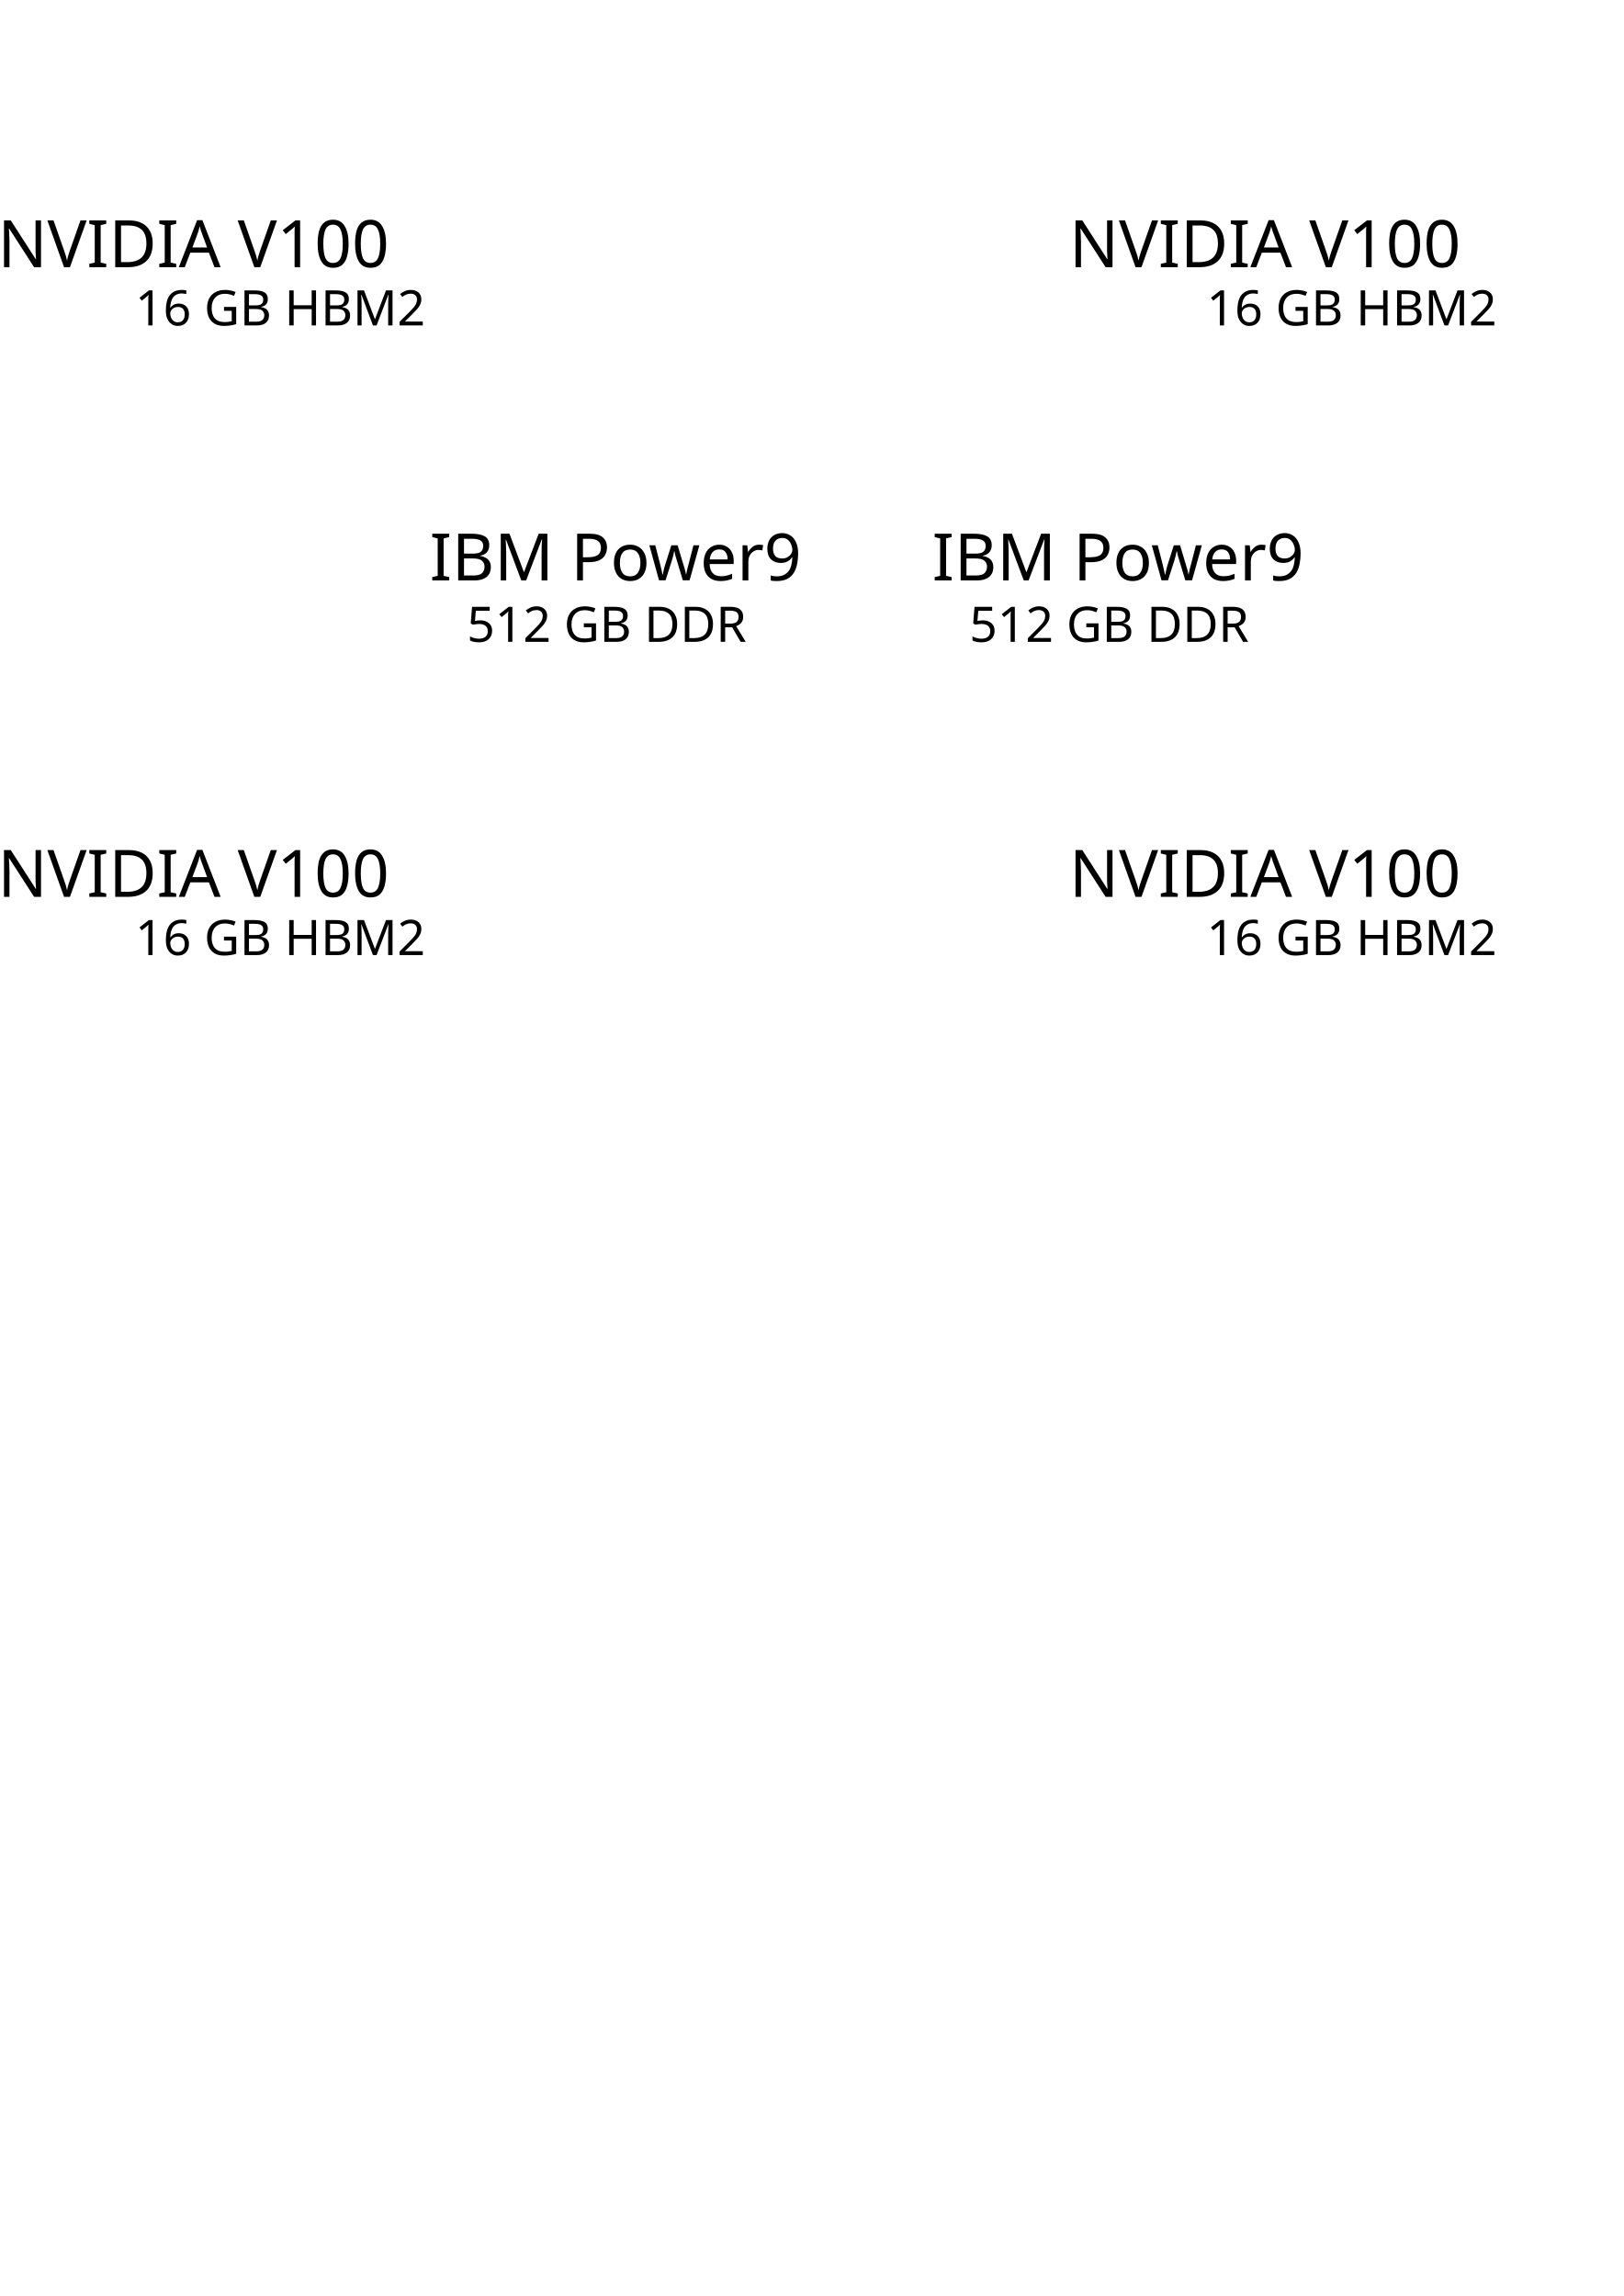
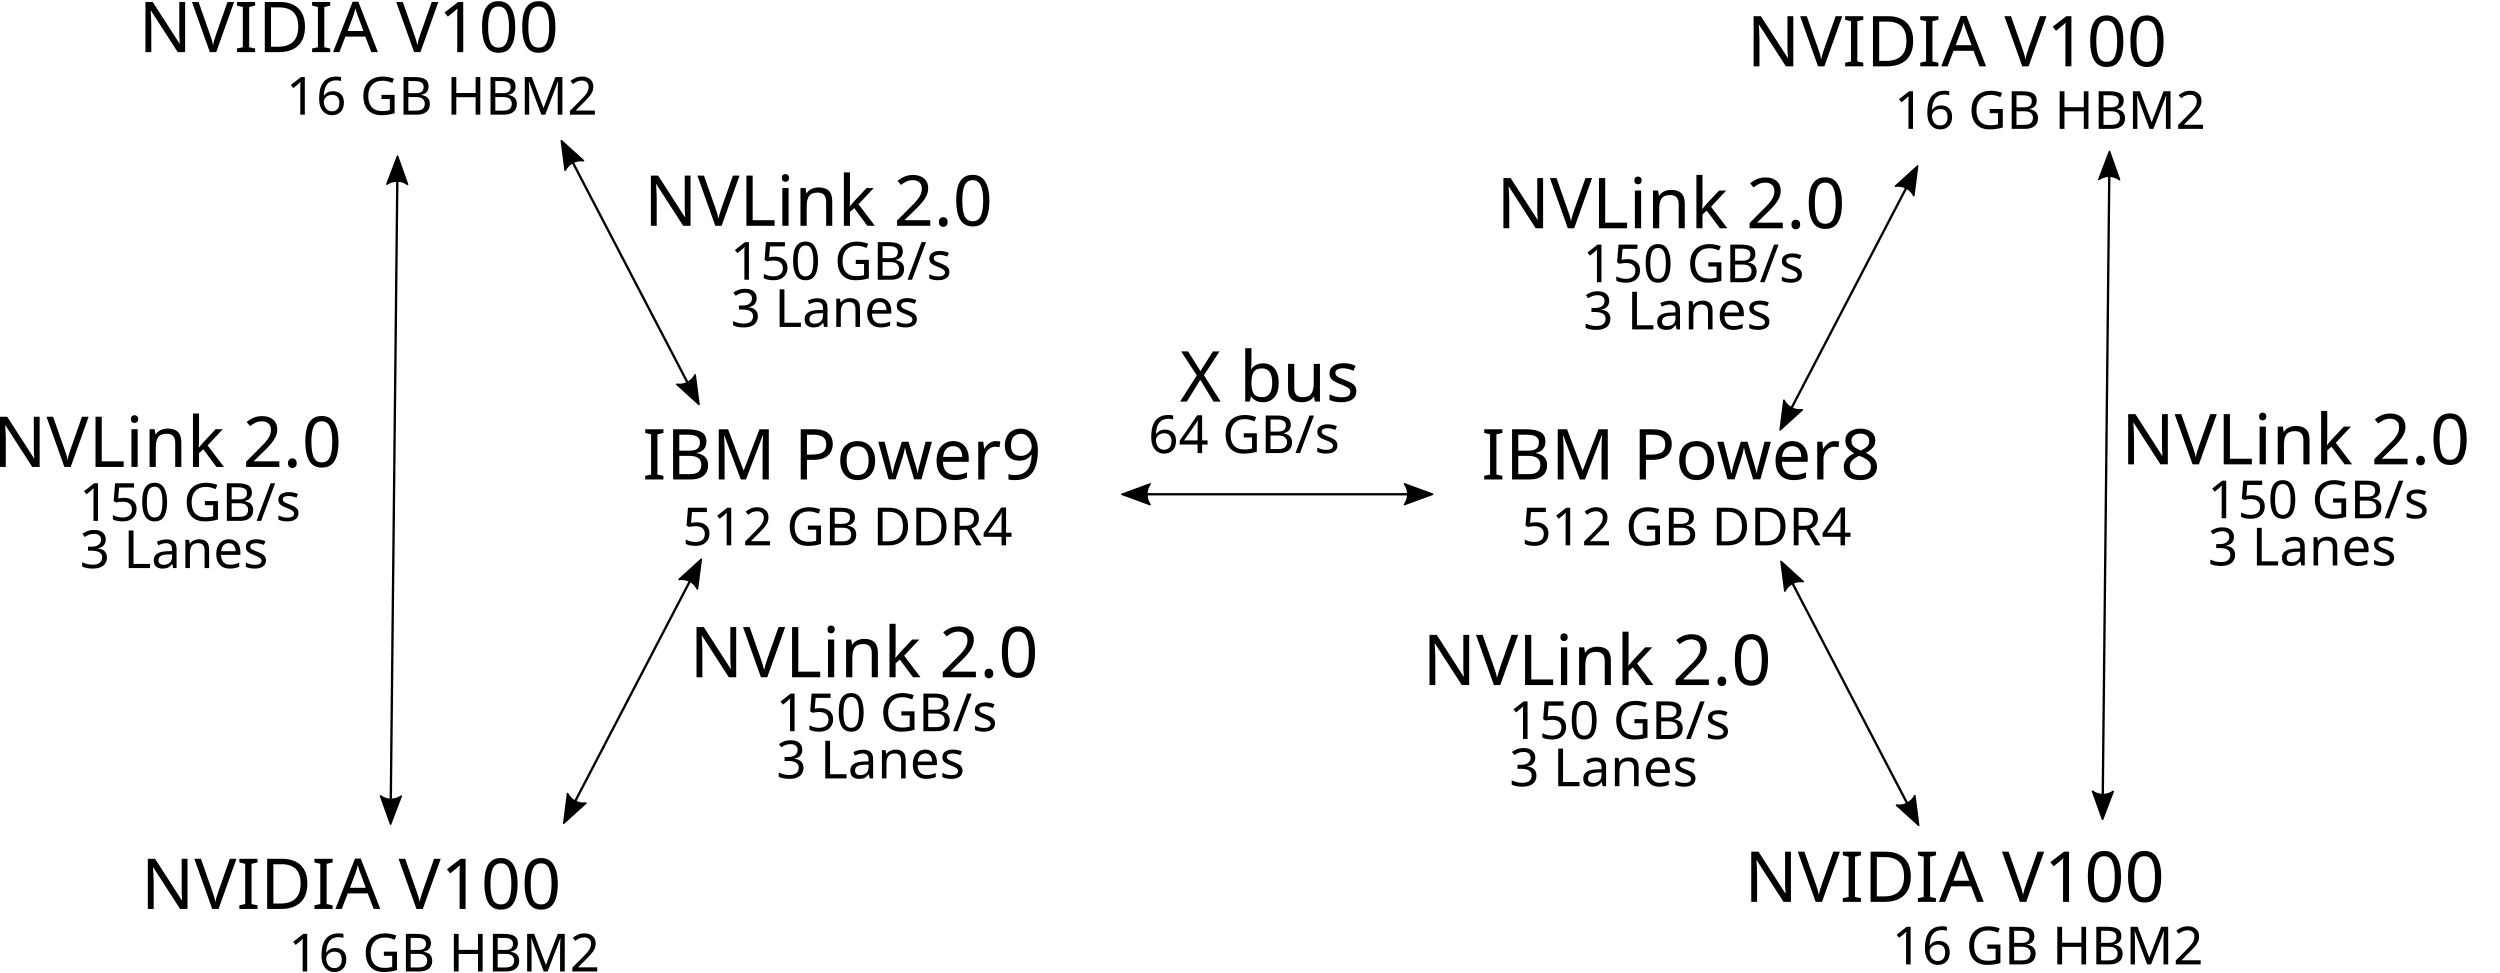
- <svg xmlns="http://www.w3.org/2000/svg" width="210mm" height="297mm" viewBox="0 0 210 297" version="1.1" id="svg8">
-   <defs id="defs2" />
-   <g id="layer1">
-     <g id="g3847" transform="translate(-17.06529,0.4875318)">
+ <svg xmlns="http://www.w3.org/2000/svg" width="301.288mm" height="117.17mm" viewBox="0 0 301.288 117.17" version="1.1" id="svg8">
+   <defs id="defs2">
+     <marker orient="auto" refY="0" refX="0" id="Arrow2Lend" style="overflow:visible">
+       <path id="path4281" style="fill:#000000;fill-opacity:1;fill-rule:evenodd;stroke:#000000;stroke-width:0.625;stroke-linejoin:round;stroke-opacity:1" d="M 8.719,4.034 -2.207,0.016 8.719,-4.002 c -1.745,2.372 -1.735,5.617 -6e-7,8.035 z" transform="matrix(-1.1,0,0,-1.1,-1.1,0)" />
+     </marker>
+     <marker orient="auto" refY="0" refX="0" id="Arrow2Lstart" style="overflow:visible">
+       <path id="path4278" style="fill:#000000;fill-opacity:1;fill-rule:evenodd;stroke:#000000;stroke-width:0.625;stroke-linejoin:round;stroke-opacity:1" d="M 8.719,4.034 -2.207,0.016 8.719,-4.002 c -1.745,2.372 -1.735,5.617 -6e-7,8.035 z" transform="matrix(1.1,0,0,1.1,1.1,0)" />
+     </marker>
+     <marker orient="auto" refY="0" refX="0" id="marker4520" style="overflow:visible">
+       <path id="path4522" d="M 0,0 5,-5 -12.5,0 5,5 0,0 Z" style="fill:#000000;fill-opacity:1;fill-rule:evenodd;stroke:#000000;stroke-width:1pt;stroke-opacity:1" transform="matrix(-0.8,0,0,-0.8,-10,0)" />
+     </marker>
+     <marker orient="auto" refY="0" refX="0" id="Arrow1Lstart" style="overflow:visible">
+       <path id="path4260" d="M 0,0 5,-5 -12.5,0 5,5 0,0 Z" style="fill:#000000;fill-opacity:1;fill-rule:evenodd;stroke:#000000;stroke-width:1pt;stroke-opacity:1" transform="matrix(0.8,0,0,0.8,10,0)" />
+     </marker>
+     <marker orient="auto" refY="0" refX="0" id="Arrow1Lend" style="overflow:visible">
+       <path id="path4263" d="M 0,0 5,-5 -12.5,0 5,5 0,0 Z" style="fill:#000000;fill-opacity:1;fill-rule:evenodd;stroke:#000000;stroke-width:1pt;stroke-opacity:1" transform="matrix(-0.8,0,0,-0.8,-10,0)" />
+     </marker>
+     <marker orient="auto" refY="0" refX="0" id="Arrow2Lstart-3" style="overflow:visible">
+       <path id="path4278-6" style="fill:#000000;fill-opacity:1;fill-rule:evenodd;stroke:#000000;stroke-width:0.625;stroke-linejoin:round;stroke-opacity:1" d="M 8.719,4.034 -2.207,0.016 8.719,-4.002 c -1.745,2.372 -1.735,5.617 -6e-7,8.035 z" transform="matrix(1.1,0,0,1.1,1.1,0)" />
+     </marker>
+     <marker orient="auto" refY="0" refX="0" id="Arrow2Lend-7" style="overflow:visible">
+       <path id="path4281-5" style="fill:#000000;fill-opacity:1;fill-rule:evenodd;stroke:#000000;stroke-width:0.625;stroke-linejoin:round;stroke-opacity:1" d="M 8.719,4.034 -2.207,0.016 8.719,-4.002 c -1.745,2.372 -1.735,5.617 -6e-7,8.035 z" transform="matrix(-1.1,0,0,-1.1,-1.1,0)" />
+     </marker>
+     <marker orient="auto" refY="0" refX="0" id="Arrow2Lstart-3-5" style="overflow:visible">
+       <path id="path4278-6-6" style="fill:#000000;fill-opacity:1;fill-rule:evenodd;stroke:#000000;stroke-width:0.625;stroke-linejoin:round;stroke-opacity:1" d="M 8.719,4.034 -2.207,0.016 8.719,-4.002 c -1.745,2.372 -1.735,5.617 -6e-7,8.035 z" transform="matrix(1.1,0,0,1.1,1.1,0)" />
+     </marker>
+     <marker orient="auto" refY="0" refX="0" id="Arrow2Lend-7-2" style="overflow:visible">
+       <path id="path4281-5-9" style="fill:#000000;fill-opacity:1;fill-rule:evenodd;stroke:#000000;stroke-width:0.625;stroke-linejoin:round;stroke-opacity:1" d="M 8.719,4.034 -2.207,0.016 8.719,-4.002 c -1.745,2.372 -1.735,5.617 -6e-7,8.035 z" transform="matrix(-1.1,0,0,-1.1,-1.1,0)" />
+     </marker>
+     <marker orient="auto" refY="0" refX="0" id="Arrow2Lstart-3-0" style="overflow:visible">
+       <path id="path4278-6-62" style="fill:#000000;fill-opacity:1;fill-rule:evenodd;stroke:#000000;stroke-width:0.625;stroke-linejoin:round;stroke-opacity:1" d="M 8.719,4.034 -2.207,0.016 8.719,-4.002 c -1.745,2.372 -1.735,5.617 -6e-7,8.035 z" transform="matrix(1.1,0,0,1.1,1.1,0)" />
+     </marker>
+     <marker orient="auto" refY="0" refX="0" id="Arrow2Lend-7-6" style="overflow:visible">
+       <path id="path4281-5-1" style="fill:#000000;fill-opacity:1;fill-rule:evenodd;stroke:#000000;stroke-width:0.625;stroke-linejoin:round;stroke-opacity:1" d="M 8.719,4.034 -2.207,0.016 8.719,-4.002 c -1.745,2.372 -1.735,5.617 -6e-7,8.035 z" transform="matrix(-1.1,0,0,-1.1,-1.1,0)" />
+     </marker>
+     <marker orient="auto" refY="0" refX="0" id="Arrow2Lstart-3-5-8" style="overflow:visible">
+       <path id="path4278-6-6-7" style="fill:#000000;fill-opacity:1;fill-rule:evenodd;stroke:#000000;stroke-width:0.625;stroke-linejoin:round;stroke-opacity:1" d="M 8.719,4.034 -2.207,0.016 8.719,-4.002 c -1.745,2.372 -1.735,5.617 -6e-7,8.035 z" transform="matrix(1.1,0,0,1.1,1.1,0)" />
+     </marker>
+     <marker orient="auto" refY="0" refX="0" id="Arrow2Lend-7-2-9" style="overflow:visible">
+       <path id="path4281-5-9-2" style="fill:#000000;fill-opacity:1;fill-rule:evenodd;stroke:#000000;stroke-width:0.625;stroke-linejoin:round;stroke-opacity:1" d="M 8.719,4.034 -2.207,0.016 8.719,-4.002 c -1.745,2.372 -1.735,5.617 -6e-7,8.035 z" transform="matrix(-1.1,0,0,-1.1,-1.1,0)" />
+     </marker>
+     <marker orient="auto" refY="0" refX="0" id="Arrow2Lstart-3-0-3" style="overflow:visible">
+       <path id="path4278-6-62-7" style="fill:#000000;fill-opacity:1;fill-rule:evenodd;stroke:#000000;stroke-width:0.625;stroke-linejoin:round;stroke-opacity:1" d="M 8.719,4.034 -2.207,0.016 8.719,-4.002 c -1.745,2.372 -1.735,5.617 -6e-7,8.035 z" transform="matrix(1.1,0,0,1.1,1.1,0)" />
+     </marker>
+     <marker orient="auto" refY="0" refX="0" id="Arrow2Lend-7-6-5" style="overflow:visible">
+       <path id="path4281-5-1-9" style="fill:#000000;fill-opacity:1;fill-rule:evenodd;stroke:#000000;stroke-width:0.625;stroke-linejoin:round;stroke-opacity:1" d="M 8.719,4.034 -2.207,0.016 8.719,-4.002 c -1.745,2.372 -1.735,5.617 -6e-7,8.035 z" transform="matrix(-1.1,0,0,-1.1,-1.1,0)" />
+     </marker>
+     <marker orient="auto" refY="0" refX="0" id="Arrow2Lstart-3-5-8-2" style="overflow:visible">
+       <path id="path4278-6-6-7-2" style="fill:#000000;fill-opacity:1;fill-rule:evenodd;stroke:#000000;stroke-width:0.625;stroke-linejoin:round;stroke-opacity:1" d="M 8.719,4.034 -2.207,0.016 8.719,-4.002 c -1.745,2.372 -1.735,5.617 -6e-7,8.035 z" transform="matrix(1.1,0,0,1.1,1.1,0)" />
+     </marker>
+     <marker orient="auto" refY="0" refX="0" id="Arrow2Lend-7-2-9-8" style="overflow:visible">
+       <path id="path4281-5-9-2-9" style="fill:#000000;fill-opacity:1;fill-rule:evenodd;stroke:#000000;stroke-width:0.625;stroke-linejoin:round;stroke-opacity:1" d="M 8.719,4.034 -2.207,0.016 8.719,-4.002 c -1.745,2.372 -1.735,5.617 -6e-7,8.035 z" transform="matrix(-1.1,0,0,-1.1,-1.1,0)" />
+     </marker>
+     <marker orient="auto" refY="0" refX="0" id="Arrow2Lstart-3-0-3-6" style="overflow:visible">
+       <path id="path4278-6-62-7-1" style="fill:#000000;fill-opacity:1;fill-rule:evenodd;stroke:#000000;stroke-width:0.625;stroke-linejoin:round;stroke-opacity:1" d="M 8.719,4.034 -2.207,0.016 8.719,-4.002 c -1.745,2.372 -1.735,5.617 -6e-7,8.035 z" transform="matrix(1.1,0,0,1.1,1.1,0)" />
+     </marker>
+     <marker orient="auto" refY="0" refX="0" id="Arrow2Lend-7-6-5-2" style="overflow:visible">
+       <path id="path4281-5-1-9-9" style="fill:#000000;fill-opacity:1;fill-rule:evenodd;stroke:#000000;stroke-width:0.625;stroke-linejoin:round;stroke-opacity:1" d="M 8.719,4.034 -2.207,0.016 8.719,-4.002 c -1.745,2.372 -1.735,5.617 -6e-7,8.035 z" transform="matrix(-1.1,0,0,-1.1,-1.1,0)" />
+     </marker>
+     <marker orient="auto" refY="0" refX="0" id="Arrow2Lstart-3-5-8-2-3" style="overflow:visible">
+       <path id="path4278-6-6-7-2-1" style="fill:#000000;fill-opacity:1;fill-rule:evenodd;stroke:#000000;stroke-width:0.625;stroke-linejoin:round;stroke-opacity:1" d="M 8.719,4.034 -2.207,0.016 8.719,-4.002 c -1.745,2.372 -1.735,5.617 -6e-7,8.035 z" transform="matrix(1.1,0,0,1.1,1.1,0)" />
+     </marker>
+     <marker orient="auto" refY="0" refX="0" id="Arrow2Lend-7-2-9-8-9" style="overflow:visible">
+       <path id="path4281-5-9-2-9-4" style="fill:#000000;fill-opacity:1;fill-rule:evenodd;stroke:#000000;stroke-width:0.625;stroke-linejoin:round;stroke-opacity:1" d="M 8.719,4.034 -2.207,0.016 8.719,-4.002 c -1.745,2.372 -1.735,5.617 -6e-7,8.035 z" transform="matrix(-1.1,0,0,-1.1,-1.1,0)" />
+     </marker>
+     <marker orient="auto" refY="0" refX="0" id="Arrow2Lstart-3-0-3-6-4" style="overflow:visible">
+       <path id="path4278-6-62-7-1-5" style="fill:#000000;fill-opacity:1;fill-rule:evenodd;stroke:#000000;stroke-width:0.625;stroke-linejoin:round;stroke-opacity:1" d="M 8.719,4.034 -2.207,0.016 8.719,-4.002 c -1.745,2.372 -1.735,5.617 -6e-7,8.035 z" transform="matrix(1.1,0,0,1.1,1.1,0)" />
+     </marker>
+     <marker orient="auto" refY="0" refX="0" id="Arrow2Lend-7-6-5-2-0" style="overflow:visible">
+       <path id="path4281-5-1-9-9-3" style="fill:#000000;fill-opacity:1;fill-rule:evenodd;stroke:#000000;stroke-width:0.625;stroke-linejoin:round;stroke-opacity:1" d="M 8.719,4.034 -2.207,0.016 8.719,-4.002 c -1.745,2.372 -1.735,5.617 -6e-7,8.035 z" transform="matrix(-1.1,0,0,-1.1,-1.1,0)" />
+     </marker>
+     <marker orient="auto" refY="0" refX="0" id="Arrow2Lstart-3-0-3-6-4-1" style="overflow:visible">
+       <path id="path4278-6-62-7-1-5-0" style="fill:#000000;fill-opacity:1;fill-rule:evenodd;stroke:#000000;stroke-width:0.625;stroke-linejoin:round;stroke-opacity:1" d="M 8.719,4.034 -2.207,0.016 8.719,-4.002 c -1.745,2.372 -1.735,5.617 -6e-7,8.035 z" transform="matrix(1.1,0,0,1.1,1.1,0)" />
+     </marker>
+     <marker orient="auto" refY="0" refX="0" id="Arrow2Lend-7-6-5-2-0-6" style="overflow:visible">
+       <path id="path4281-5-1-9-9-3-3" style="fill:#000000;fill-opacity:1;fill-rule:evenodd;stroke:#000000;stroke-width:0.625;stroke-linejoin:round;stroke-opacity:1" d="M 8.719,4.034 -2.207,0.016 8.719,-4.002 c -1.745,2.372 -1.735,5.617 -6e-7,8.035 z" transform="matrix(-1.1,0,0,-1.1,-1.1,0)" />
+     </marker>
+     <marker orient="auto" refY="0" refX="0" id="Arrow2Lstart-3-0-3-6-4-1-0" style="overflow:visible">
+       <path id="path4278-6-62-7-1-5-0-6" style="fill:#000000;fill-opacity:1;fill-rule:evenodd;stroke:#000000;stroke-width:0.625;stroke-linejoin:round;stroke-opacity:1" d="M 8.719,4.034 -2.207,0.016 8.719,-4.002 c -1.745,2.372 -1.735,5.617 -6e-7,8.035 z" transform="matrix(1.1,0,0,1.1,1.1,0)" />
+     </marker>
+     <marker orient="auto" refY="0" refX="0" id="Arrow2Lend-7-6-5-2-0-6-1" style="overflow:visible">
+       <path id="path4281-5-1-9-9-3-3-5" style="fill:#000000;fill-opacity:1;fill-rule:evenodd;stroke:#000000;stroke-width:0.625;stroke-linejoin:round;stroke-opacity:1" d="M 8.719,4.034 -2.207,0.016 8.719,-4.002 c -1.745,2.372 -1.735,5.617 -6e-7,8.035 z" transform="matrix(-1.1,0,0,-1.1,-1.1,0)" />
+     </marker>
+     <marker orient="auto" refY="0" refX="0" id="Arrow2Lstart-3-0-3-6-4-1-0-8" style="overflow:visible">
+       <path id="path4278-6-62-7-1-5-0-6-4" style="fill:#000000;fill-opacity:1;fill-rule:evenodd;stroke:#000000;stroke-width:0.625;stroke-linejoin:round;stroke-opacity:1" d="M 8.719,4.034 -2.207,0.016 8.719,-4.002 c -1.745,2.372 -1.735,5.617 -6e-7,8.035 z" transform="matrix(1.1,0,0,1.1,1.1,0)" />
+     </marker>
+     <marker orient="auto" refY="0" refX="0" id="Arrow2Lend-7-6-5-2-0-6-1-3" style="overflow:visible">
+       <path id="path4281-5-1-9-9-3-3-5-1" style="fill:#000000;fill-opacity:1;fill-rule:evenodd;stroke:#000000;stroke-width:0.625;stroke-linejoin:round;stroke-opacity:1" d="M 8.719,4.034 -2.207,0.016 8.719,-4.002 c -1.745,2.372 -1.735,5.617 -6e-7,8.035 z" transform="matrix(-1.1,0,0,-1.1,-1.1,0)" />
+     </marker>
+     <marker orient="auto" refY="0" refX="0" id="Arrow2Lstart-3-0-3-6-4-1-0-8-9" style="overflow:visible">
+       <path id="path4278-6-62-7-1-5-0-6-4-2" style="fill:#000000;fill-opacity:1;fill-rule:evenodd;stroke:#000000;stroke-width:0.625;stroke-linejoin:round;stroke-opacity:1" d="M 8.719,4.034 -2.207,0.016 8.719,-4.002 c -1.745,2.372 -1.735,5.617 -6e-7,8.035 z" transform="matrix(1.1,0,0,1.1,1.1,0)" />
+     </marker>
+     <marker orient="auto" refY="0" refX="0" id="Arrow2Lend-7-6-5-2-0-6-1-3-0" style="overflow:visible">
+       <path id="path4281-5-1-9-9-3-3-5-1-6" style="fill:#000000;fill-opacity:1;fill-rule:evenodd;stroke:#000000;stroke-width:0.625;stroke-linejoin:round;stroke-opacity:1" d="M 8.719,4.034 -2.207,0.016 8.719,-4.002 c -1.745,2.372 -1.735,5.617 -6e-7,8.035 z" transform="matrix(-1.1,0,0,-1.1,-1.1,0)" />
+     </marker>
+   </defs>
+   <g id="layer1" transform="translate(57.97986,-17.30114)">
+     <g id="g3847" transform="translate(-58.0362,-10.48834)">
      <text id="text14-3" y="34.073" x="54.469" style="font-style:normal;font-weight:normal;font-size:10.583px;line-height:1.25;font-family:sans-serif;text-align:center;letter-spacing:0px;word-spacing:0px;text-anchor:middle;fill:#000000;fill-opacity:1;stroke:none;stroke-width:0.265" xml:space="preserve">
        <tspan id="tspan123" style="font-size:8.467px;line-height:1.25;text-align:center;text-anchor:middle;stroke-width:0.265" y="34.073" x="54.469">NVIDIA V100</tspan>
-         <tspan id="tspan18-5" style="font-size:8.467px;line-height:1.25;text-align:center;text-anchor:middle;stroke-width:0.265" y="47.302" x="54.469" />
+         <tspan id="tspan18-5" style="font-size:8.467px;line-height:1.25;text-align:center;text-anchor:middle;stroke-width:0.265" y="44.657" x="54.469" />
      </text>
      <text id="text137" y="41.61" x="34.542" style="font-style:normal;font-weight:normal;font-size:10.583px;line-height:1.25;font-family:sans-serif;letter-spacing:0px;word-spacing:0px;fill:#000000;fill-opacity:1;stroke:none;stroke-width:0.265" xml:space="preserve">
        <tspan style="font-size:6.35px;stroke-width:0.265" y="41.61" x="34.542" id="tspan135">16 GB HBM2</tspan>
      </text>
    </g>
-     <g id="g3871" transform="translate(0,1.658365)">
+     <g id="g3871" transform="translate(-36.12442,1.658365)">
      <text id="text3859" y="73.427" x="55.562" style="font-style:normal;font-weight:normal;font-size:10.583px;line-height:1.25;font-family:sans-serif;letter-spacing:0px;word-spacing:0px;fill:#000000;fill-opacity:1;stroke:none;stroke-width:0.265" xml:space="preserve">
        <tspan style="font-size:8.467px;stroke-width:0.265" y="73.427" x="55.562" id="tspan3857">IBM Power9</tspan>
      </text>
      <text id="text3865" y="81.365" x="60.384" style="font-style:normal;font-weight:normal;font-size:10.583px;line-height:1.25;font-family:sans-serif;letter-spacing:0px;word-spacing:0px;fill:#000000;fill-opacity:1;stroke:none;stroke-width:0.265" xml:space="preserve">
-         <tspan style="font-size:6.35px;stroke-width:0.265" y="81.365" x="60.384" id="tspan3863">512 GB DDR</tspan>
+         <tspan style="font-size:6.35px;stroke-width:0.265" y="81.365" x="60.384" id="tspan3863">512 GB DDR4</tspan>
      </text>
    </g>
    <g transform="translate(64.98544,1.658365)" id="g3871-0">
      <text id="text3859-9" y="73.427" x="55.562" style="font-style:normal;font-weight:normal;font-size:10.583px;line-height:1.25;font-family:sans-serif;letter-spacing:0px;word-spacing:0px;fill:#000000;fill-opacity:1;stroke:none;stroke-width:0.265" xml:space="preserve">
-         <tspan style="font-size:8.467px;stroke-width:0.265" y="73.427" x="55.562" id="tspan3857-3">IBM Power9</tspan>
+         <tspan style="font-size:8.467px;stroke-width:0.265" y="73.427" x="55.562" id="tspan3857-3">IBM Power8</tspan>
      </text>
      <text id="text3865-6" y="81.365" x="60.384" style="font-style:normal;font-weight:normal;font-size:10.583px;line-height:1.25;font-family:sans-serif;letter-spacing:0px;word-spacing:0px;fill:#000000;fill-opacity:1;stroke:none;stroke-width:0.265" xml:space="preserve">
-         <tspan style="font-size:6.35px;stroke-width:0.265" y="81.365" x="60.384" id="tspan3863-0">512 GB DDR</tspan>
-       </text>
-     </g>
-     <g transform="translate(-17.06529,81.93758)" id="g3847-6">
+         <tspan style="font-size:6.35px;stroke-width:0.265" y="81.365" x="60.384" id="tspan3863-0">512 GB DDR4</tspan>
+       </text>
+     </g>
+     <g transform="translate(-57.75111,92.77091)" id="g3847-6">
      <text id="text14-3-2" y="34.073" x="54.469" style="font-style:normal;font-weight:normal;font-size:10.583px;line-height:1.25;font-family:sans-serif;text-align:center;letter-spacing:0px;word-spacing:0px;text-anchor:middle;fill:#000000;fill-opacity:1;stroke:none;stroke-width:0.265" xml:space="preserve">
        <tspan id="tspan123-6" style="font-size:8.467px;line-height:1.25;text-align:center;text-anchor:middle;stroke-width:0.265" y="34.073" x="54.469">NVIDIA V100</tspan>
-         <tspan id="tspan18-5-1" style="font-size:8.467px;line-height:1.25;text-align:center;text-anchor:middle;stroke-width:0.265" y="47.302" x="54.469" />
+         <tspan id="tspan18-5-1" style="font-size:8.467px;line-height:1.25;text-align:center;text-anchor:middle;stroke-width:0.265" y="44.657" x="54.469" />
      </text>
      <text id="text137-8" y="41.61" x="34.542" style="font-style:normal;font-weight:normal;font-size:10.583px;line-height:1.25;font-family:sans-serif;letter-spacing:0px;word-spacing:0px;fill:#000000;fill-opacity:1;stroke:none;stroke-width:0.265" xml:space="preserve">
        <tspan style="font-size:6.35px;stroke-width:0.265" y="41.61" x="34.542" id="tspan135-7">16 GB HBM2</tspan>
      </text>
    </g>
-     <g transform="translate(121.518,81.93758)" id="g3847-6-9">
+     <g transform="translate(135.4873,91.91565)" id="g3847-6-9">
      <text id="text14-3-2-2" y="34.073" x="54.469" style="font-style:normal;font-weight:normal;font-size:10.583px;line-height:1.25;font-family:sans-serif;text-align:center;letter-spacing:0px;word-spacing:0px;text-anchor:middle;fill:#000000;fill-opacity:1;stroke:none;stroke-width:0.265" xml:space="preserve">
        <tspan id="tspan123-6-0" style="font-size:8.467px;line-height:1.25;text-align:center;text-anchor:middle;stroke-width:0.265" y="34.073" x="54.469">NVIDIA V100</tspan>
-         <tspan id="tspan18-5-1-2" style="font-size:8.467px;line-height:1.25;text-align:center;text-anchor:middle;stroke-width:0.265" y="47.302" x="54.469" />
+         <tspan id="tspan18-5-1-2" style="font-size:8.467px;line-height:1.25;text-align:center;text-anchor:middle;stroke-width:0.265" y="44.657" x="54.469" />
      </text>
      <text id="text137-8-3" y="41.61" x="34.542" style="font-style:normal;font-weight:normal;font-size:10.583px;line-height:1.25;font-family:sans-serif;letter-spacing:0px;word-spacing:0px;fill:#000000;fill-opacity:1;stroke:none;stroke-width:0.265" xml:space="preserve">
        <tspan style="font-size:6.35px;stroke-width:0.265" y="41.61" x="34.542" id="tspan135-7-7">16 GB HBM2</tspan>
      </text>
    </g>
-     <g transform="translate(121.518,0.4875318)" id="g3847-5">
+     <g transform="translate(135.7723,-8.777811)" id="g3847-5">
      <text id="text14-3-9" y="34.073" x="54.469" style="font-style:normal;font-weight:normal;font-size:10.583px;line-height:1.25;font-family:sans-serif;text-align:center;letter-spacing:0px;word-spacing:0px;text-anchor:middle;fill:#000000;fill-opacity:1;stroke:none;stroke-width:0.265" xml:space="preserve">
        <tspan id="tspan123-2" style="font-size:8.467px;line-height:1.25;text-align:center;text-anchor:middle;stroke-width:0.265" y="34.073" x="54.469">NVIDIA V100</tspan>
-         <tspan id="tspan18-5-2" style="font-size:8.467px;line-height:1.25;text-align:center;text-anchor:middle;stroke-width:0.265" y="47.302" x="54.469" />
+         <tspan id="tspan18-5-2" style="font-size:8.467px;line-height:1.25;text-align:center;text-anchor:middle;stroke-width:0.265" y="44.657" x="54.469" />
      </text>
      <text id="text137-89" y="41.61" x="34.542" style="font-style:normal;font-weight:normal;font-size:10.583px;line-height:1.25;font-family:sans-serif;letter-spacing:0px;word-spacing:0px;fill:#000000;fill-opacity:1;stroke:none;stroke-width:0.265" xml:space="preserve">
        <tspan style="font-size:6.35px;stroke-width:0.265" y="41.61" x="34.542" id="tspan135-73">16 GB HBM2</tspan>
      </text>
    </g>
+     <path style="fill:none;fill-rule:evenodd;stroke:#000000;stroke-width:0.282;stroke-linecap:butt;stroke-linejoin:miter;stroke-miterlimit:4;stroke-dasharray:none;stroke-opacity:1;marker-start:url(#Arrow2Lstart);marker-end:url(#Arrow2Lend)" d="m 77.611,76.867 36.689,0" id="path4254" />
+     <text xml:space="preserve" style="font-style:normal;font-weight:normal;font-size:11.289px;line-height:125%;font-family:sans-serif;letter-spacing:0px;word-spacing:0px;fill:#000000;fill-opacity:1;stroke:none;stroke-width:1px;stroke-linecap:butt;stroke-linejoin:miter;stroke-opacity:1" x="84.206" y="65.698" id="text4528">
+       <tspan id="tspan4530" x="84.206" y="65.698" style="font-size:8.467px">X bus</tspan>
+     </text>
+     <text xml:space="preserve" style="font-style:normal;font-weight:normal;font-size:6.35px;line-height:125%;font-family:sans-serif;letter-spacing:0px;word-spacing:0px;fill:#000000;fill-opacity:1;stroke:none;stroke-width:1px;stroke-linecap:butt;stroke-linejoin:miter;stroke-opacity:1" x="80.417" y="71.907" id="text4532">
+       <tspan id="tspan4534" x="80.417" y="71.907">64 GB/s</tspan>
+     </text>
+     <g id="g4843">
+       <text id="text4528-2" y="44.51" x="19.633" style="font-style:normal;font-weight:normal;font-size:11.289px;line-height:125%;font-family:sans-serif;letter-spacing:0px;word-spacing:0px;fill:#000000;fill-opacity:1;stroke:none;stroke-width:1px;stroke-linecap:butt;stroke-linejoin:miter;stroke-opacity:1" xml:space="preserve">
+         <tspan style="font-size:8.467px" y="44.51" x="19.633" id="tspan4530-7">NVLink 2.0 </tspan>
+       </text>
+       <text id="text4532-0" y="51.01" x="30.027" style="font-style:normal;font-weight:normal;font-size:6.35px;line-height:125%;font-family:sans-serif;letter-spacing:0px;word-spacing:0px;fill:#000000;fill-opacity:1;stroke:none;stroke-width:1px;stroke-linecap:butt;stroke-linejoin:miter;stroke-opacity:1" xml:space="preserve">
+         <tspan id="tspan4614" y="51.01" x="30.027">150 GB/s</tspan>
+       </text>
+       <text id="text4532-0-3" y="56.697" x="30.084" style="font-style:normal;font-weight:normal;font-size:6.35px;line-height:125%;font-family:sans-serif;letter-spacing:0px;word-spacing:0px;fill:#000000;fill-opacity:1;stroke:none;stroke-width:1px;stroke-linecap:butt;stroke-linejoin:miter;stroke-opacity:1" xml:space="preserve">
+         <tspan id="tspan4614-6" y="56.697" x="30.084">3 Lanes</tspan>
+       </text>
+     </g>
+     <path style="fill:none;fill-rule:evenodd;stroke:#000000;stroke-width:0.282;stroke-linecap:butt;stroke-linejoin:miter;stroke-miterlimit:4;stroke-dasharray:none;stroke-opacity:1;marker-start:url(#Arrow2Lstart-3-0-3-6);marker-end:url(#Arrow2Lend-7-6-5-2)" d="M 26.079,65.718 9.845,34.572" id="path4254-3-0-7-7" />
+     <path style="fill:none;fill-rule:evenodd;stroke:#000000;stroke-width:0.282;stroke-linecap:butt;stroke-linejoin:miter;stroke-miterlimit:4;stroke-dasharray:none;stroke-opacity:1;marker-start:url(#Arrow2Lstart-3-0-3-6-4);marker-end:url(#Arrow2Lend-7-6-5-2-0)" d="M 173.07,116.434 156.836,85.289" id="path4254-3-0-7-7-6" />
+     <path style="fill:none;fill-rule:evenodd;stroke:#000000;stroke-width:0.282;stroke-linecap:butt;stroke-linejoin:miter;stroke-miterlimit:4;stroke-dasharray:none;stroke-opacity:1;marker-start:url(#Arrow2Lstart-3-0-3-6-4-1);marker-end:url(#Arrow2Lend-7-6-5-2-0-6)" d="M 156.722,68.782 172.956,37.637" id="path4254-3-0-7-7-6-2" />
+     <path style="fill:none;fill-rule:evenodd;stroke:#000000;stroke-width:0.282;stroke-linecap:butt;stroke-linejoin:miter;stroke-miterlimit:4;stroke-dasharray:none;stroke-opacity:1;marker-start:url(#Arrow2Lstart-3-0-3-6-4-1-0);marker-end:url(#Arrow2Lend-7-6-5-2-0-6-1)" d="M 10.13,116.179 26.363,85.033" id="path4254-3-0-7-7-6-2-5" />
+     <g transform="translate(102.7439,0.2986939)" id="g4843-4">
+       <text id="text4528-2-7" y="44.51" x="19.633" style="font-style:normal;font-weight:normal;font-size:11.289px;line-height:125%;font-family:sans-serif;letter-spacing:0px;word-spacing:0px;fill:#000000;fill-opacity:1;stroke:none;stroke-width:1px;stroke-linecap:butt;stroke-linejoin:miter;stroke-opacity:1" xml:space="preserve">
+         <tspan style="font-size:8.467px" y="44.51" x="19.633" id="tspan4530-7-6">NVLink 2.0 </tspan>
+       </text>
+       <text id="text4532-0-5" y="51.01" x="30.027" style="font-style:normal;font-weight:normal;font-size:6.35px;line-height:125%;font-family:sans-serif;letter-spacing:0px;word-spacing:0px;fill:#000000;fill-opacity:1;stroke:none;stroke-width:1px;stroke-linecap:butt;stroke-linejoin:miter;stroke-opacity:1" xml:space="preserve">
+         <tspan id="tspan4614-69" y="51.01" x="30.027">150 GB/s</tspan>
+       </text>
+       <text id="text4532-0-3-3" y="56.697" x="30.084" style="font-style:normal;font-weight:normal;font-size:6.35px;line-height:125%;font-family:sans-serif;letter-spacing:0px;word-spacing:0px;fill:#000000;fill-opacity:1;stroke:none;stroke-width:1px;stroke-linecap:butt;stroke-linejoin:miter;stroke-opacity:1" xml:space="preserve">
+         <tspan id="tspan4614-6-7" y="56.697" x="30.084">3 Lanes</tspan>
+       </text>
+     </g>
+     <g transform="translate(93.83532,55.34851)" id="g4843-4-4">
+       <text id="text4528-2-7-5" y="44.51" x="19.633" style="font-style:normal;font-weight:normal;font-size:11.289px;line-height:125%;font-family:sans-serif;letter-spacing:0px;word-spacing:0px;fill:#000000;fill-opacity:1;stroke:none;stroke-width:1px;stroke-linecap:butt;stroke-linejoin:miter;stroke-opacity:1" xml:space="preserve">
+         <tspan style="font-size:8.467px" y="44.51" x="19.633" id="tspan4530-7-6-2">NVLink 2.0 </tspan>
+       </text>
+       <text id="text4532-0-5-5" y="51.01" x="30.027" style="font-style:normal;font-weight:normal;font-size:6.35px;line-height:125%;font-family:sans-serif;letter-spacing:0px;word-spacing:0px;fill:#000000;fill-opacity:1;stroke:none;stroke-width:1px;stroke-linecap:butt;stroke-linejoin:miter;stroke-opacity:1" xml:space="preserve">
+         <tspan id="tspan4614-69-4" y="51.01" x="30.027">150 GB/s</tspan>
+       </text>
+       <text id="text4532-0-3-3-7" y="56.697" x="30.084" style="font-style:normal;font-weight:normal;font-size:6.35px;line-height:125%;font-family:sans-serif;letter-spacing:0px;word-spacing:0px;fill:#000000;fill-opacity:1;stroke:none;stroke-width:1px;stroke-linecap:butt;stroke-linejoin:miter;stroke-opacity:1" xml:space="preserve">
+         <tspan id="tspan4614-6-7-4" y="56.697" x="30.084">3 Lanes</tspan>
+       </text>
+     </g>
+     <g transform="translate(5.500458,54.40729)" id="g4843-4-4-4">
+       <text id="text4528-2-7-5-3" y="44.51" x="19.633" style="font-style:normal;font-weight:normal;font-size:11.289px;line-height:125%;font-family:sans-serif;letter-spacing:0px;word-spacing:0px;fill:#000000;fill-opacity:1;stroke:none;stroke-width:1px;stroke-linecap:butt;stroke-linejoin:miter;stroke-opacity:1" xml:space="preserve">
+         <tspan style="font-size:8.467px" y="44.51" x="19.633" id="tspan4530-7-6-2-0">NVLink 2.0 </tspan>
+       </text>
+       <text id="text4532-0-5-5-7" y="51.01" x="30.027" style="font-style:normal;font-weight:normal;font-size:6.35px;line-height:125%;font-family:sans-serif;letter-spacing:0px;word-spacing:0px;fill:#000000;fill-opacity:1;stroke:none;stroke-width:1px;stroke-linecap:butt;stroke-linejoin:miter;stroke-opacity:1" xml:space="preserve">
+         <tspan id="tspan4614-69-4-8" y="51.01" x="30.027">150 GB/s</tspan>
+       </text>
+       <text id="text4532-0-3-3-7-6" y="56.697" x="30.084" style="font-style:normal;font-weight:normal;font-size:6.35px;line-height:125%;font-family:sans-serif;letter-spacing:0px;word-spacing:0px;fill:#000000;fill-opacity:1;stroke:none;stroke-width:1px;stroke-linecap:butt;stroke-linejoin:miter;stroke-opacity:1" xml:space="preserve">
+         <tspan id="tspan4614-6-7-4-8" y="56.697" x="30.084">3 Lanes</tspan>
+       </text>
+     </g>
+     <path style="fill:none;fill-rule:evenodd;stroke:#000000;stroke-width:0.282;stroke-linecap:butt;stroke-linejoin:miter;stroke-miterlimit:4;stroke-dasharray:none;stroke-opacity:1;marker-start:url(#Arrow2Lstart-3-0-3-6-4-1-0-8);marker-end:url(#Arrow2Lend-7-6-5-2-0-6-1-3)" d="m -10.91,116.25 0.839,-79.753" id="path4254-3-0-7-7-6-2-5-4" />
+     <path style="fill:none;fill-rule:evenodd;stroke:#000000;stroke-width:0.282;stroke-linecap:butt;stroke-linejoin:miter;stroke-miterlimit:4;stroke-dasharray:none;stroke-opacity:1;marker-start:url(#Arrow2Lstart-3-0-3-6-4-1-0-8-9);marker-end:url(#Arrow2Lend-7-6-5-2-0-6-1-3-0)" d="m 195.408,115.679 0.839,-79.753" id="path4254-3-0-7-7-6-2-5-4-8" />
+     <g transform="translate(-78.4442,29.06244)" id="g4843-4-4-4-9">
+       <text id="text4528-2-7-5-3-2" y="44.51" x="19.633" style="font-style:normal;font-weight:normal;font-size:11.289px;line-height:125%;font-family:sans-serif;letter-spacing:0px;word-spacing:0px;fill:#000000;fill-opacity:1;stroke:none;stroke-width:1px;stroke-linecap:butt;stroke-linejoin:miter;stroke-opacity:1" xml:space="preserve">
+         <tspan style="font-size:8.467px" y="44.51" x="19.633" id="tspan4530-7-6-2-0-6">NVLink 2.0 </tspan>
+       </text>
+       <text id="text4532-0-5-5-7-6" y="51.01" x="30.027" style="font-style:normal;font-weight:normal;font-size:6.35px;line-height:125%;font-family:sans-serif;letter-spacing:0px;word-spacing:0px;fill:#000000;fill-opacity:1;stroke:none;stroke-width:1px;stroke-linecap:butt;stroke-linejoin:miter;stroke-opacity:1" xml:space="preserve">
+         <tspan id="tspan4614-69-4-8-4" y="51.01" x="30.027">150 GB/s</tspan>
+       </text>
+       <text id="text4532-0-3-3-7-6-9" y="56.697" x="30.084" style="font-style:normal;font-weight:normal;font-size:6.35px;line-height:125%;font-family:sans-serif;letter-spacing:0px;word-spacing:0px;fill:#000000;fill-opacity:1;stroke:none;stroke-width:1px;stroke-linecap:butt;stroke-linejoin:miter;stroke-opacity:1" xml:space="preserve">
+         <tspan id="tspan4614-6-7-4-8-5" y="56.697" x="30.084">3 Lanes</tspan>
+       </text>
+     </g>
+     <g transform="translate(178.0343,28.74798)" id="g4843-4-4-4-9-0">
+       <text id="text4528-2-7-5-3-2-4" y="44.51" x="19.633" style="font-style:normal;font-weight:normal;font-size:11.289px;line-height:125%;font-family:sans-serif;letter-spacing:0px;word-spacing:0px;fill:#000000;fill-opacity:1;stroke:none;stroke-width:1px;stroke-linecap:butt;stroke-linejoin:miter;stroke-opacity:1" xml:space="preserve">
+         <tspan style="font-size:8.467px" y="44.51" x="19.633" id="tspan4530-7-6-2-0-6-8">NVLink 2.0 </tspan>
+       </text>
+       <text id="text4532-0-5-5-7-6-7" y="51.01" x="30.027" style="font-style:normal;font-weight:normal;font-size:6.35px;line-height:125%;font-family:sans-serif;letter-spacing:0px;word-spacing:0px;fill:#000000;fill-opacity:1;stroke:none;stroke-width:1px;stroke-linecap:butt;stroke-linejoin:miter;stroke-opacity:1" xml:space="preserve">
+         <tspan id="tspan4614-69-4-8-4-1" y="51.01" x="30.027">150 GB/s</tspan>
+       </text>
+       <text id="text4532-0-3-3-7-6-9-7" y="56.697" x="30.084" style="font-style:normal;font-weight:normal;font-size:6.35px;line-height:125%;font-family:sans-serif;letter-spacing:0px;word-spacing:0px;fill:#000000;fill-opacity:1;stroke:none;stroke-width:1px;stroke-linecap:butt;stroke-linejoin:miter;stroke-opacity:1" xml:space="preserve">
+         <tspan id="tspan4614-6-7-4-8-5-2" y="56.697" x="30.084">3 Lanes</tspan>
+       </text>
+     </g>
+     <text xml:space="preserve" style="font-style:normal;font-weight:normal;font-size:11.289px;line-height:125%;font-family:sans-serif;letter-spacing:0px;word-spacing:0px;fill:#000000;fill-opacity:1;stroke:none;stroke-width:1px;stroke-linecap:butt;stroke-linejoin:miter;stroke-opacity:1" x="100.189" y="154.478" id="text5129">
+       <tspan id="tspan5131" x="100.189" y="154.478">`</tspan>
+     </text>
  </g>
</svg>
